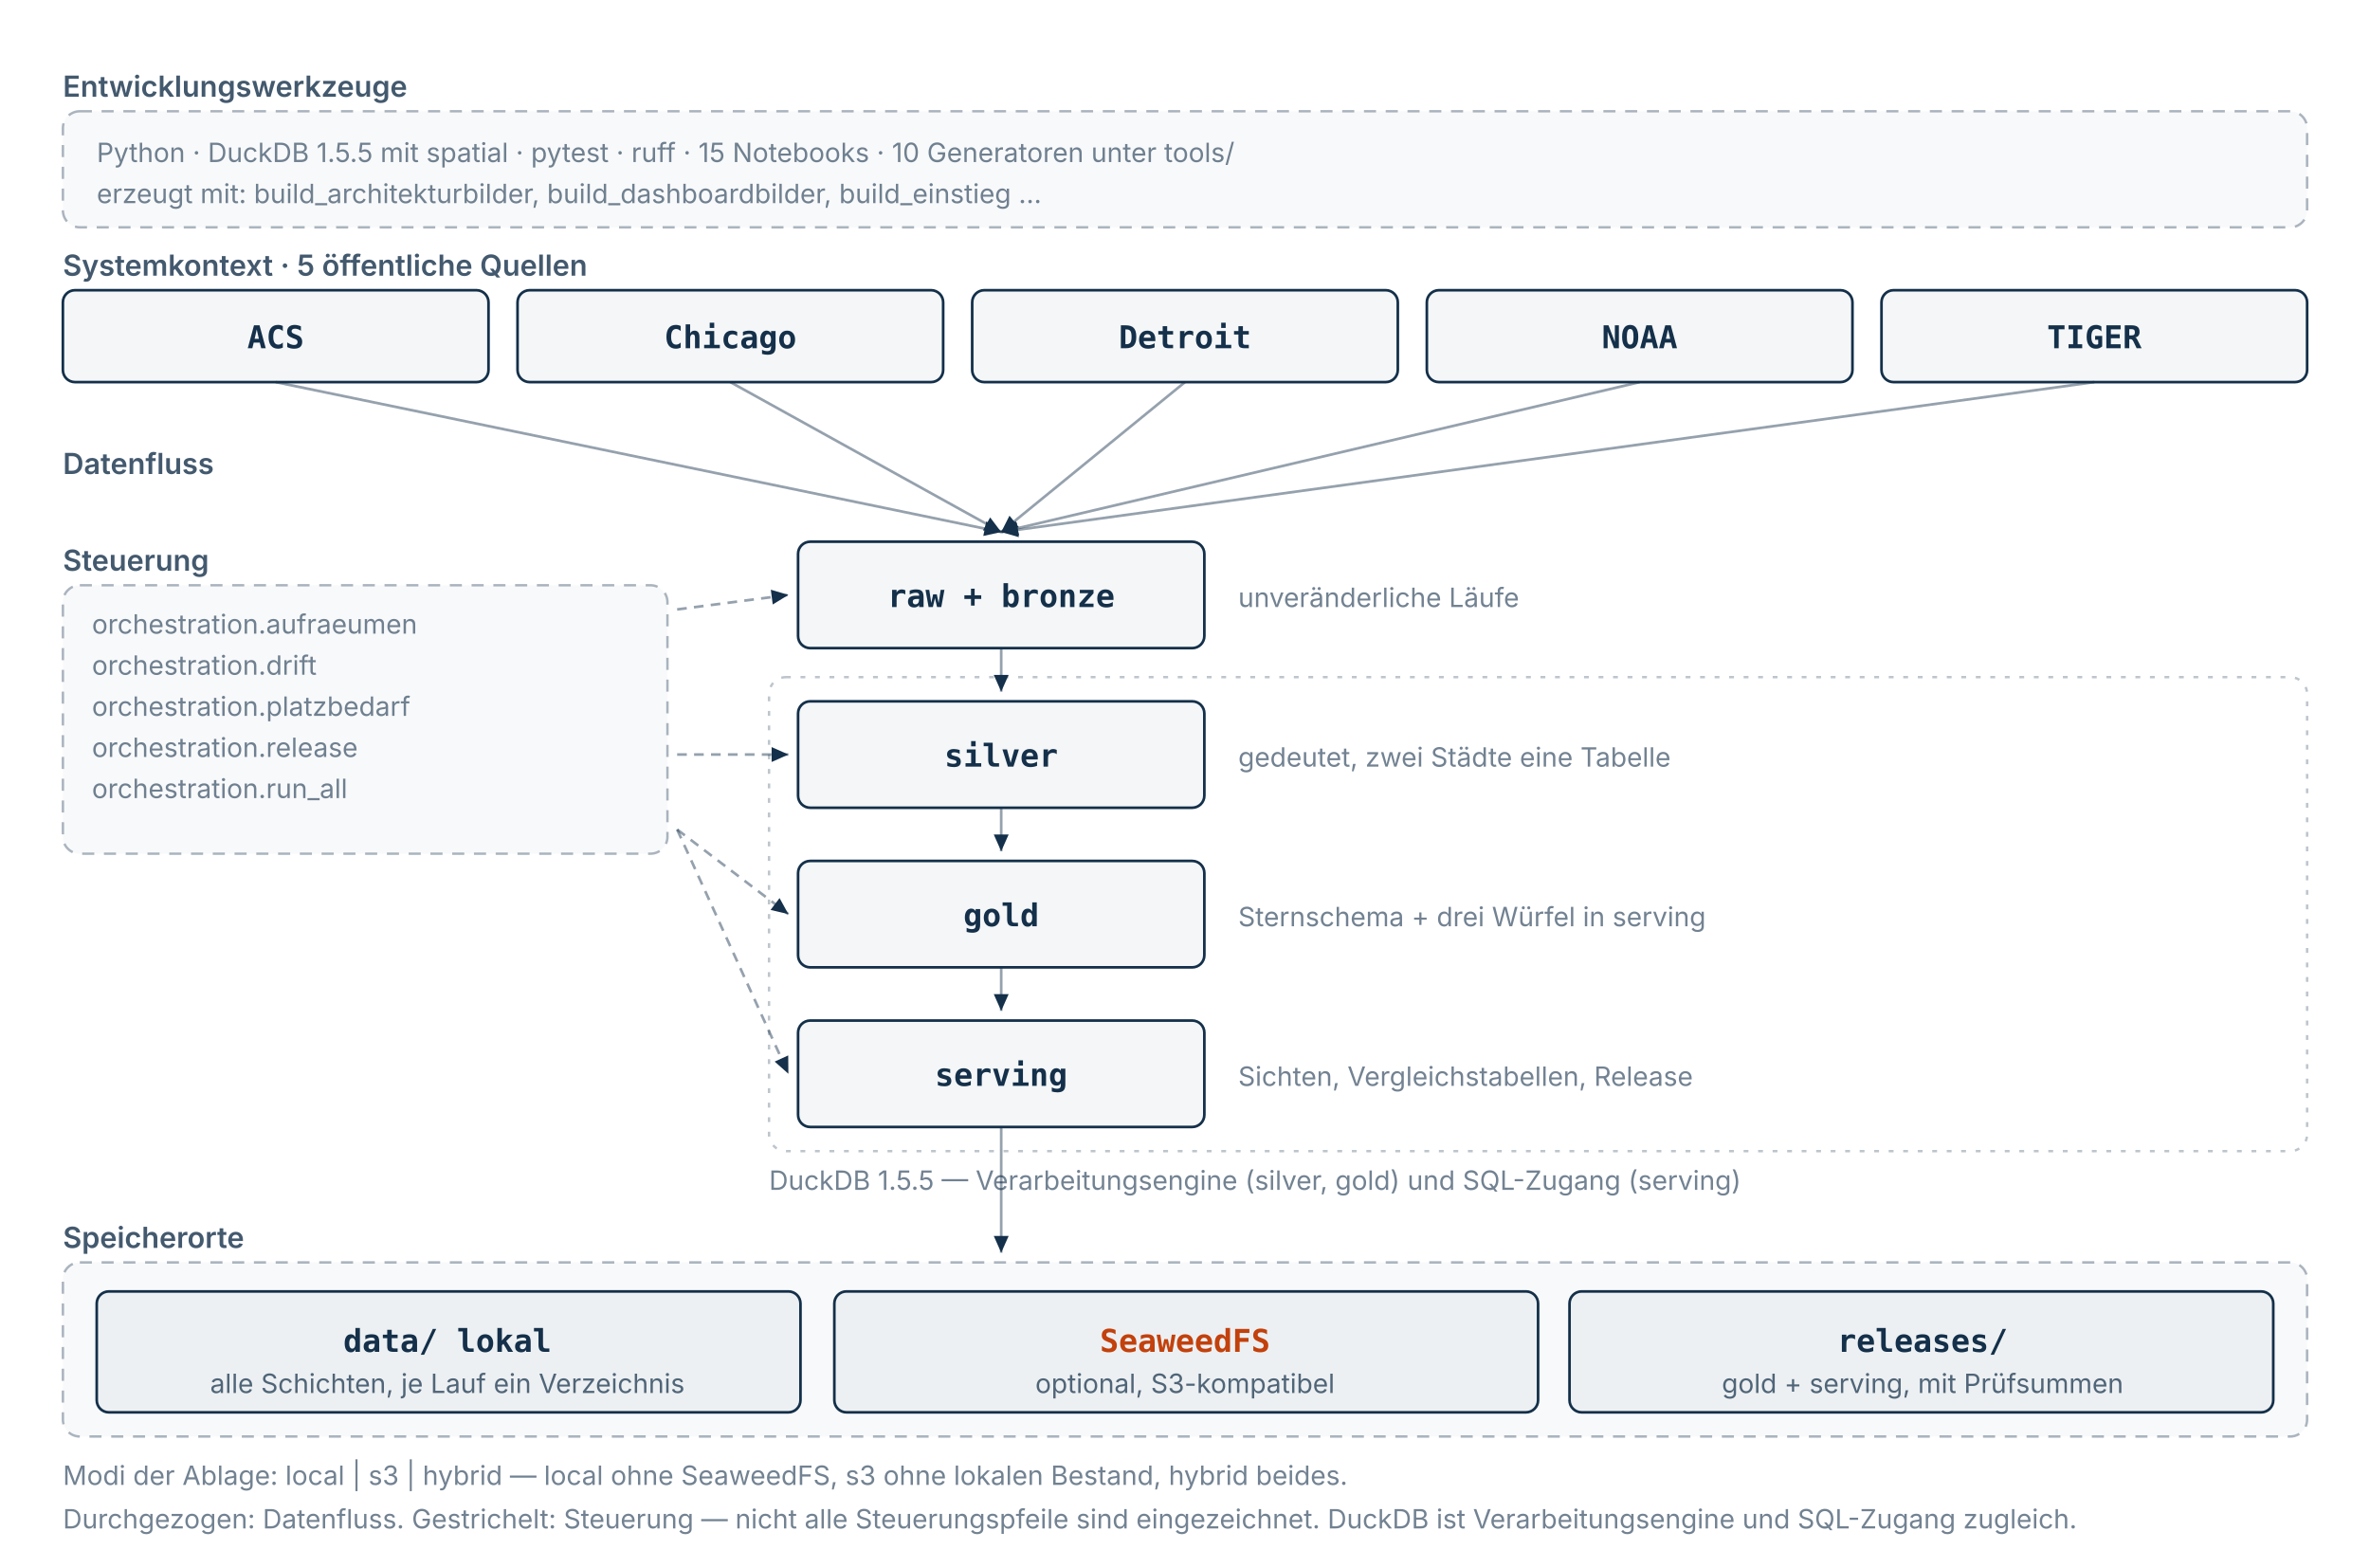
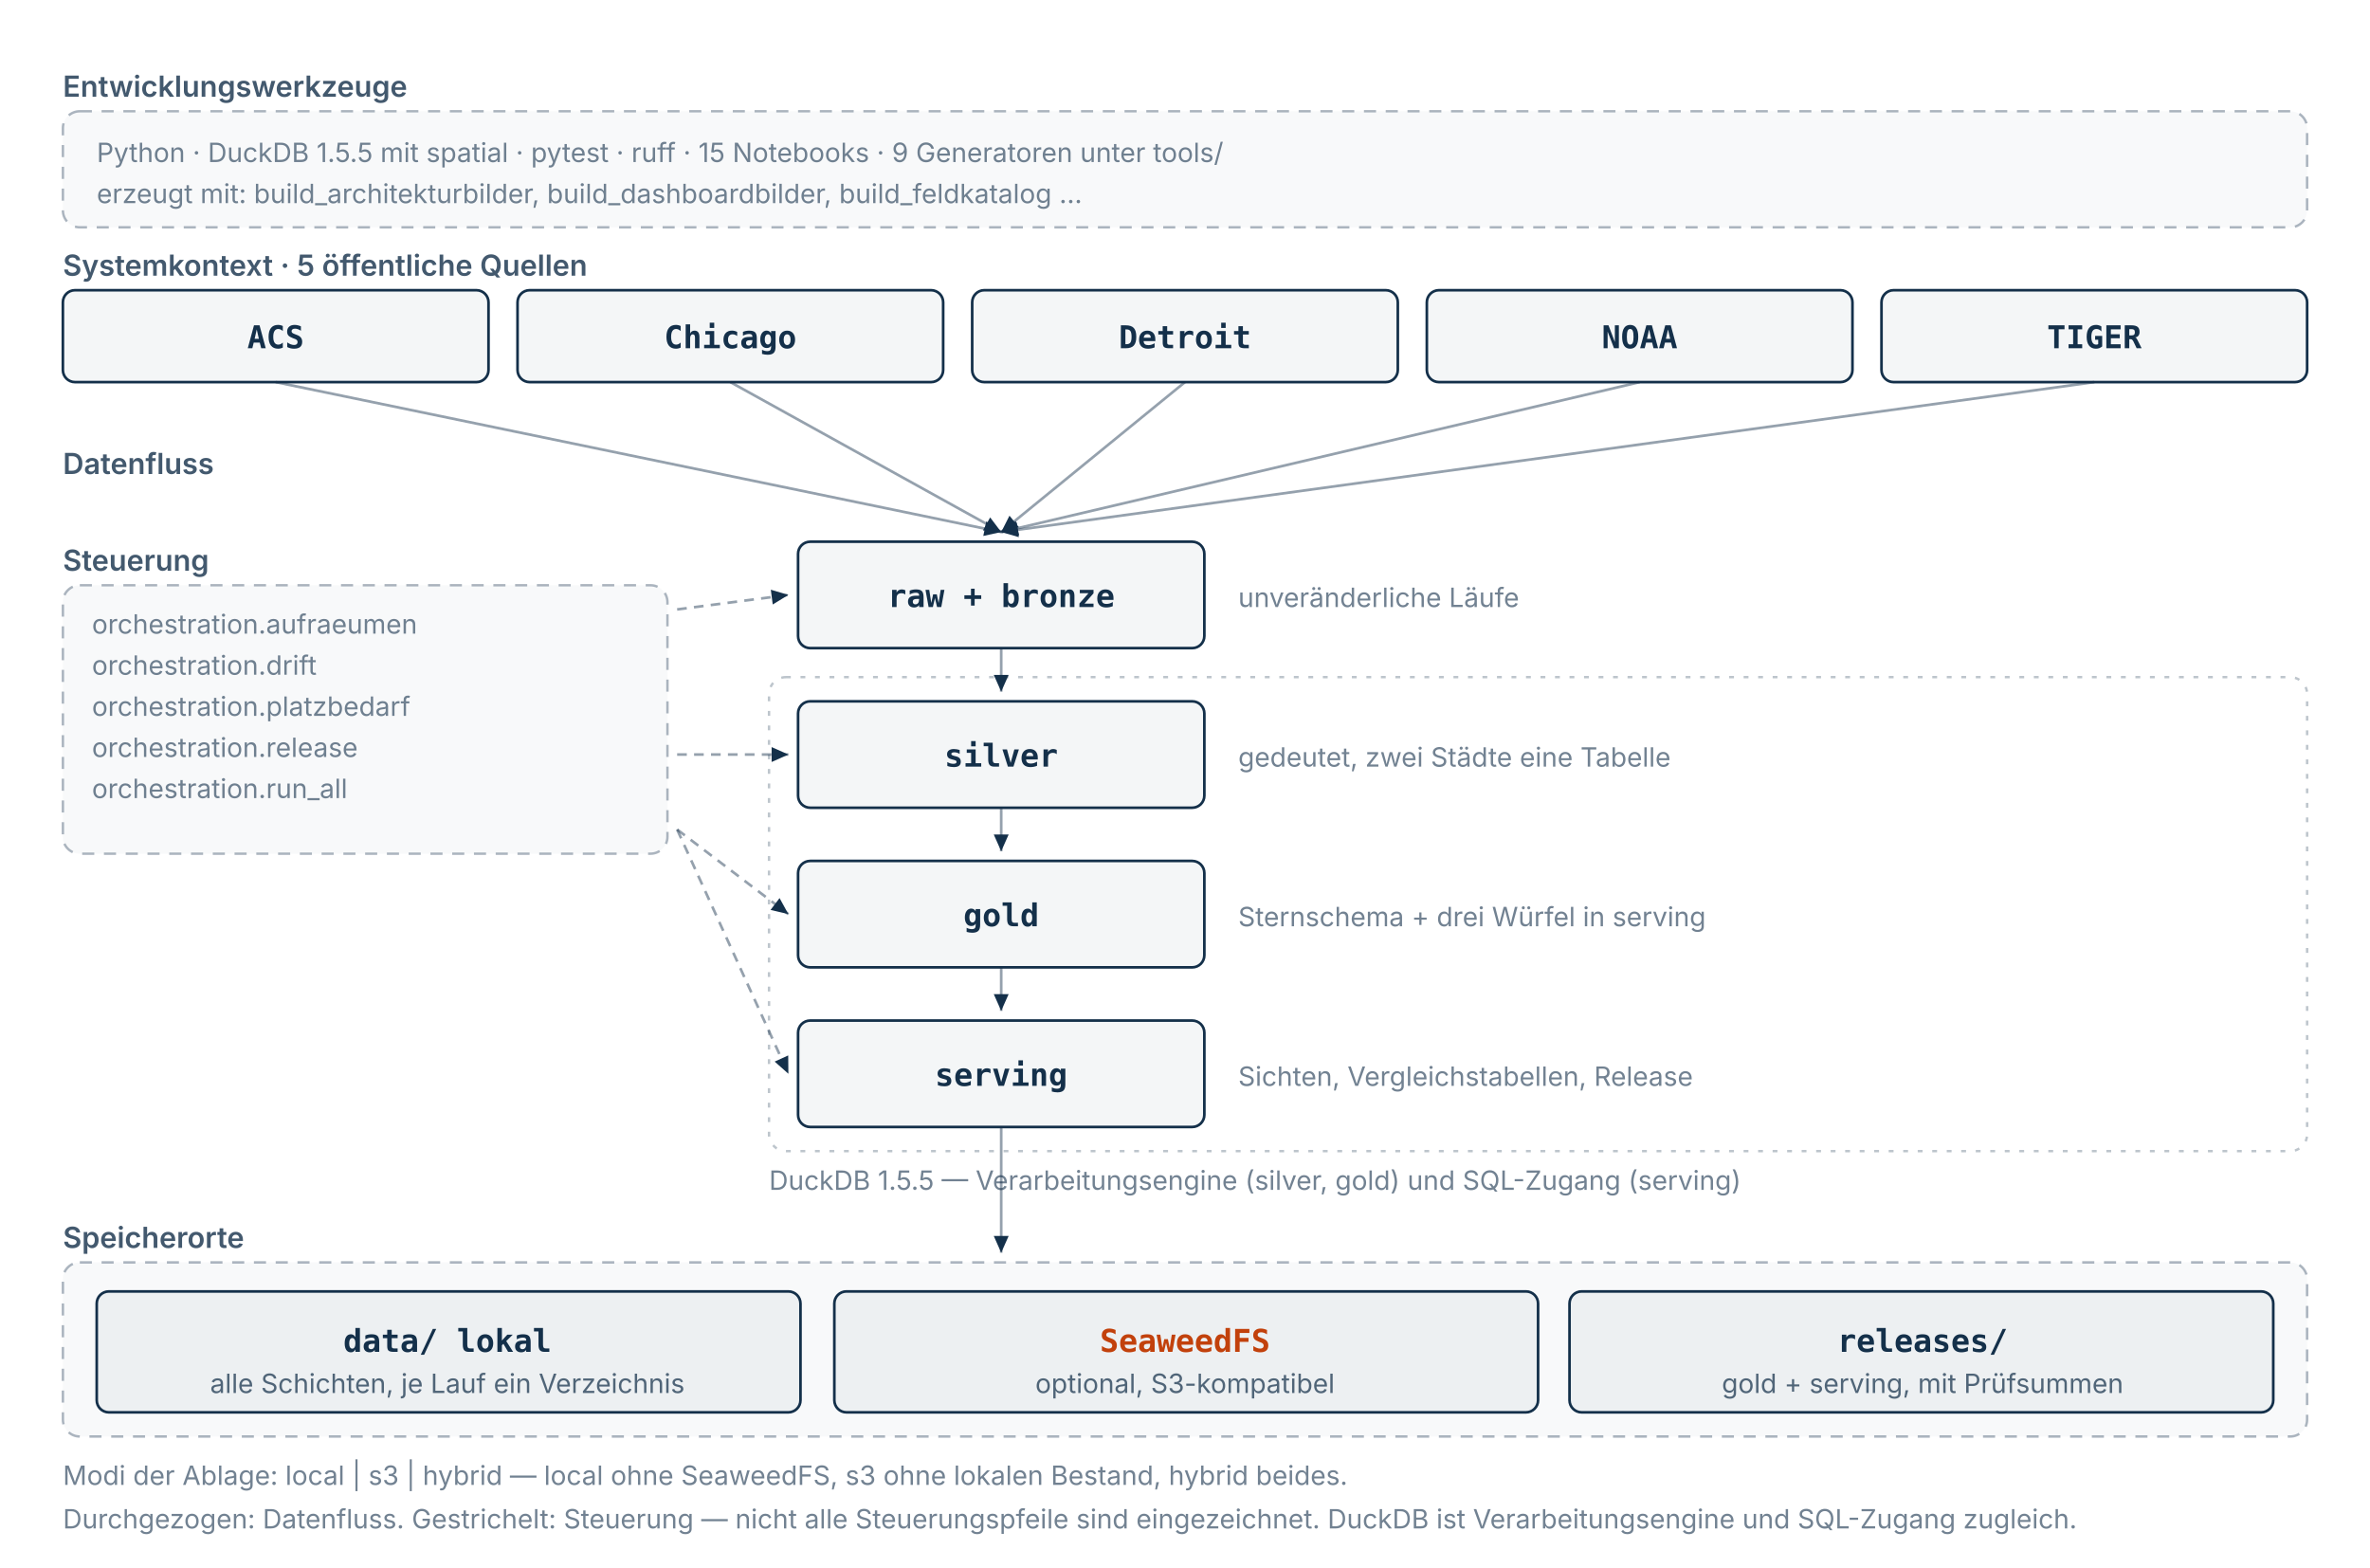
<svg xmlns="http://www.w3.org/2000/svg" viewBox="0 0 980 648" role="img" width="100%" height="auto" aria-label="Komponenten und Beziehungen der Plattform: 5 öffentliche Quellen speisen 4 Schichten, gesteuert von 5 Modulen unter orchestration; abgelegt lokal unter data/, optional auf SeaweedFS, veröffentlicht als Release. Entwickelt mit Python, DuckDB 1.5.5, pytest und ruff.">
  <style>
  svg { color: #14304a; }
  .signal { fill: #c2410c; }
  .signal-strich { stroke: #c2410c; }
  @media (prefers-color-scheme: dark) {
    svg { color: #dde5ee; }
    .signal { fill: #dda05c; }
    .signal-strich { stroke: #dda05c; }
  }
</style>
  <defs>
    <marker id="pfeil" viewBox="0 0 10 10" refX="9" refY="5" markerWidth="7" markerHeight="7" orient="auto-start-reverse">
      <path d="M 0 1 L 9 5 L 0 9 z" fill="currentColor" />
    </marker>
  </defs>
  <rect x="26" y="46" width="928" height="48" rx="7" fill="currentColor" fill-opacity="0.028" stroke="currentColor" stroke-opacity="0.35" stroke-width="1" stroke-dasharray="5 4" />
  <text x="26" y="40" font-family="ui-sans-serif,system-ui,-apple-system,sans-serif" font-size="12" font-weight="600" fill="currentColor" fill-opacity="0.8">Entwicklungswerkzeuge</text>
-   <text x="40" y="67" font-family="ui-sans-serif,system-ui,-apple-system,sans-serif" font-size="11" font-weight="400" fill="currentColor" fill-opacity="0.6">Python · DuckDB 1.5.5 mit spatial · pytest · ruff · 15 Notebooks · 10 Generatoren unter tools/</text>
-   <text x="40" y="84" font-family="ui-sans-serif,system-ui,-apple-system,sans-serif" font-size="11" font-weight="400" fill="currentColor" fill-opacity="0.6">erzeugt mit: build_architekturbilder, build_dashboardbilder, build_einstieg …</text>
+   <text x="40" y="67" font-family="ui-sans-serif,system-ui,-apple-system,sans-serif" font-size="11" font-weight="400" fill="currentColor" fill-opacity="0.6">Python · DuckDB 1.5.5 mit spatial · pytest · ruff · 15 Notebooks · 9 Generatoren unter tools/</text>
+   <text x="40" y="84" font-family="ui-sans-serif,system-ui,-apple-system,sans-serif" font-size="11" font-weight="400" fill="currentColor" fill-opacity="0.6">erzeugt mit: build_architekturbilder, build_dashboardbilder, build_feldkatalog …</text>
  <text x="26" y="114" font-family="ui-sans-serif,system-ui,-apple-system,sans-serif" font-size="12" font-weight="600" fill="currentColor" fill-opacity="0.8">Systemkontext · 5 öffentliche Quellen</text>
  <g>
    <rect x="26" y="120" width="176" height="38" rx="5" fill="currentColor" fill-opacity="0.045" stroke="currentColor" stroke-width="1.1" />
    <text x="114" y="144" text-anchor="middle" font-family="ui-monospace,SFMono-Regular,Menlo,monospace" font-size="13" font-weight="600" fill="currentColor">ACS</text>
  </g>
  <line x1="114" y1="158" x2="414" y2="220" stroke="currentColor" stroke-opacity="0.45" stroke-width="1.1" marker-end="url(#pfeil)" />
  <g>
    <rect x="214" y="120" width="176" height="38" rx="5" fill="currentColor" fill-opacity="0.045" stroke="currentColor" stroke-width="1.1" />
    <text x="302" y="144" text-anchor="middle" font-family="ui-monospace,SFMono-Regular,Menlo,monospace" font-size="13" font-weight="600" fill="currentColor">Chicago</text>
  </g>
  <line x1="302" y1="158" x2="414" y2="220" stroke="currentColor" stroke-opacity="0.45" stroke-width="1.1" marker-end="url(#pfeil)" />
  <g>
    <rect x="402" y="120" width="176" height="38" rx="5" fill="currentColor" fill-opacity="0.045" stroke="currentColor" stroke-width="1.1" />
    <text x="490" y="144" text-anchor="middle" font-family="ui-monospace,SFMono-Regular,Menlo,monospace" font-size="13" font-weight="600" fill="currentColor">Detroit</text>
  </g>
  <line x1="490" y1="158" x2="414" y2="220" stroke="currentColor" stroke-opacity="0.45" stroke-width="1.1" marker-end="url(#pfeil)" />
  <g>
    <rect x="590" y="120" width="176" height="38" rx="5" fill="currentColor" fill-opacity="0.045" stroke="currentColor" stroke-width="1.1" />
    <text x="678" y="144" text-anchor="middle" font-family="ui-monospace,SFMono-Regular,Menlo,monospace" font-size="13" font-weight="600" fill="currentColor">NOAA</text>
  </g>
  <line x1="678" y1="158" x2="414" y2="220" stroke="currentColor" stroke-opacity="0.45" stroke-width="1.1" marker-end="url(#pfeil)" />
  <g>
    <rect x="778" y="120" width="176" height="38" rx="5" fill="currentColor" fill-opacity="0.045" stroke="currentColor" stroke-width="1.1" />
    <text x="866" y="144" text-anchor="middle" font-family="ui-monospace,SFMono-Regular,Menlo,monospace" font-size="13" font-weight="600" fill="currentColor">TIGER</text>
  </g>
  <line x1="866" y1="158" x2="414" y2="220" stroke="currentColor" stroke-opacity="0.45" stroke-width="1.1" marker-end="url(#pfeil)" />
  <text x="26" y="196" font-family="ui-sans-serif,system-ui,-apple-system,sans-serif" font-size="12" font-weight="600" fill="currentColor" fill-opacity="0.8">Datenfluss</text>
  <g>
    <rect x="330" y="224" width="168" height="44" rx="5" fill="currentColor" fill-opacity="0.045" stroke="currentColor" stroke-width="1.1" />
    <text x="414" y="251" text-anchor="middle" font-family="ui-monospace,SFMono-Regular,Menlo,monospace" font-size="13" font-weight="600" fill="currentColor">raw + bronze</text>
  </g>
  <text x="512" y="251" font-family="ui-sans-serif,system-ui,-apple-system,sans-serif" font-size="11" font-weight="400" fill="currentColor" fill-opacity="0.6">unveränderliche Läufe</text>
  <g>
    <rect x="330" y="290" width="168" height="44" rx="5" fill="currentColor" fill-opacity="0.045" stroke="currentColor" stroke-width="1.1" />
    <text x="414" y="317" text-anchor="middle" font-family="ui-monospace,SFMono-Regular,Menlo,monospace" font-size="13" font-weight="600" fill="currentColor">silver</text>
  </g>
  <text x="512" y="317" font-family="ui-sans-serif,system-ui,-apple-system,sans-serif" font-size="11" font-weight="400" fill="currentColor" fill-opacity="0.6">gedeutet, zwei Städte eine Tabelle</text>
  <line x1="414" y1="268" x2="414" y2="286" stroke="currentColor" stroke-opacity="0.45" stroke-width="1.1" marker-end="url(#pfeil)" />
  <g>
    <rect x="330" y="356" width="168" height="44" rx="5" fill="currentColor" fill-opacity="0.045" stroke="currentColor" stroke-width="1.1" />
    <text x="414" y="383" text-anchor="middle" font-family="ui-monospace,SFMono-Regular,Menlo,monospace" font-size="13" font-weight="600" fill="currentColor">gold</text>
  </g>
  <text x="512" y="383" font-family="ui-sans-serif,system-ui,-apple-system,sans-serif" font-size="11" font-weight="400" fill="currentColor" fill-opacity="0.6">Sternschema + drei Würfel in serving</text>
  <line x1="414" y1="334" x2="414" y2="352" stroke="currentColor" stroke-opacity="0.45" stroke-width="1.1" marker-end="url(#pfeil)" />
  <g>
    <rect x="330" y="422" width="168" height="44" rx="5" fill="currentColor" fill-opacity="0.045" stroke="currentColor" stroke-width="1.1" />
    <text x="414" y="449" text-anchor="middle" font-family="ui-monospace,SFMono-Regular,Menlo,monospace" font-size="13" font-weight="600" fill="currentColor">serving</text>
  </g>
  <text x="512" y="449" font-family="ui-sans-serif,system-ui,-apple-system,sans-serif" font-size="11" font-weight="400" fill="currentColor" fill-opacity="0.6">Sichten, Vergleichstabellen, Release</text>
  <line x1="414" y1="400" x2="414" y2="418" stroke="currentColor" stroke-opacity="0.45" stroke-width="1.1" marker-end="url(#pfeil)" />
  <rect x="318" y="280" width="636" height="196" rx="7" fill="none" stroke="currentColor" stroke-opacity="0.28" stroke-width="1" stroke-dasharray="2 4" />
  <text x="318" y="492" font-family="ui-sans-serif,system-ui,-apple-system,sans-serif" font-size="11" font-weight="400" fill="currentColor" fill-opacity="0.6">DuckDB 1.5.5 — Verarbeitungsengine (silver, gold) und SQL-Zugang (serving)</text>
  <rect x="26" y="242" width="250" height="111" rx="7" fill="currentColor" fill-opacity="0.028" stroke="currentColor" stroke-opacity="0.35" stroke-width="1" stroke-dasharray="5 4" />
  <text x="26" y="236" font-family="ui-sans-serif,system-ui,-apple-system,sans-serif" font-size="12" font-weight="600" fill="currentColor" fill-opacity="0.8">Steuerung</text>
  <text x="38" y="262" font-family="ui-sans-serif,system-ui,-apple-system,sans-serif" font-size="11" font-weight="400" fill="currentColor" fill-opacity="0.6">orchestration.aufraeumen</text>
  <text x="38" y="279" font-family="ui-sans-serif,system-ui,-apple-system,sans-serif" font-size="11" font-weight="400" fill="currentColor" fill-opacity="0.6">orchestration.drift</text>
  <text x="38" y="296" font-family="ui-sans-serif,system-ui,-apple-system,sans-serif" font-size="11" font-weight="400" fill="currentColor" fill-opacity="0.6">orchestration.platzbedarf</text>
  <text x="38" y="313" font-family="ui-sans-serif,system-ui,-apple-system,sans-serif" font-size="11" font-weight="400" fill="currentColor" fill-opacity="0.6">orchestration.release</text>
  <text x="38" y="330" font-family="ui-sans-serif,system-ui,-apple-system,sans-serif" font-size="11" font-weight="400" fill="currentColor" fill-opacity="0.6">orchestration.run_all</text>
  <line x1="280" y1="252" x2="326" y2="246" stroke="currentColor" stroke-opacity="0.45" stroke-width="1.1" stroke-dasharray="4 3" marker-end="url(#pfeil)" />
  <line x1="280" y1="312" x2="326" y2="312" stroke="currentColor" stroke-opacity="0.45" stroke-width="1.1" stroke-dasharray="4 3" marker-end="url(#pfeil)" />
  <line x1="280" y1="343" x2="326" y2="378" stroke="currentColor" stroke-opacity="0.45" stroke-width="1.1" stroke-dasharray="4 3" marker-end="url(#pfeil)" />
  <line x1="280" y1="343" x2="326" y2="444" stroke="currentColor" stroke-opacity="0.45" stroke-width="1.1" stroke-dasharray="4 3" marker-end="url(#pfeil)" />
  <rect x="26" y="522" width="928" height="72" rx="7" fill="currentColor" fill-opacity="0.028" stroke="currentColor" stroke-opacity="0.35" stroke-width="1" stroke-dasharray="5 4" />
  <text x="26" y="516" font-family="ui-sans-serif,system-ui,-apple-system,sans-serif" font-size="12" font-weight="600" fill="currentColor" fill-opacity="0.8">Speicherorte</text>
  <g>
    <rect x="40" y="534" width="291" height="50" rx="5" fill="currentColor" fill-opacity="0.045" stroke="currentColor" stroke-width="1.1" />
    <text x="185" y="559" text-anchor="middle" font-family="ui-monospace,SFMono-Regular,Menlo,monospace" font-size="13" font-weight="600" fill="currentColor">data/ lokal</text>
    <text x="185" y="576" text-anchor="middle" font-family="ui-sans-serif,system-ui,-apple-system,sans-serif" font-size="11" fill="currentColor" fill-opacity="0.72">alle Schichten, je Lauf ein Verzeichnis</text>
  </g>
  <g>
    <rect x="345" y="534" width="291" height="50" rx="5" fill="currentColor" fill-opacity="0.045" stroke="currentColor" stroke-width="1.1" />
    <text x="490" y="559" text-anchor="middle" font-family="ui-monospace,SFMono-Regular,Menlo,monospace" font-size="13" font-weight="600" class="signal" fill="currentColor">SeaweedFS</text>
    <text x="490" y="576" text-anchor="middle" font-family="ui-sans-serif,system-ui,-apple-system,sans-serif" font-size="11" fill="currentColor" fill-opacity="0.72">optional, S3-kompatibel</text>
  </g>
  <g>
    <rect x="649" y="534" width="291" height="50" rx="5" fill="currentColor" fill-opacity="0.045" stroke="currentColor" stroke-width="1.1" />
    <text x="795" y="559" text-anchor="middle" font-family="ui-monospace,SFMono-Regular,Menlo,monospace" font-size="13" font-weight="600" fill="currentColor">releases/</text>
    <text x="795" y="576" text-anchor="middle" font-family="ui-sans-serif,system-ui,-apple-system,sans-serif" font-size="11" fill="currentColor" fill-opacity="0.72">gold + serving, mit Prüfsummen</text>
  </g>
  <line x1="414" y1="466" x2="414" y2="518" stroke="currentColor" stroke-opacity="0.45" stroke-width="1.1" marker-end="url(#pfeil)" />
  <text x="26" y="614" font-family="ui-sans-serif,system-ui,-apple-system,sans-serif" font-size="11" font-weight="400" fill="currentColor" fill-opacity="0.6">Modi der Ablage: local | s3 | hybrid — local ohne SeaweedFS, s3 ohne lokalen Bestand, hybrid beides.</text>
  <text x="26" y="632" font-family="ui-sans-serif,system-ui,-apple-system,sans-serif" font-size="11" font-weight="400" fill="currentColor" fill-opacity="0.6">Durchgezogen: Datenfluss. Gestrichelt: Steuerung — nicht alle Steuerungspfeile sind eingezeichnet. DuckDB ist Verarbeitungsengine und SQL-Zugang zugleich.</text>
</svg>
